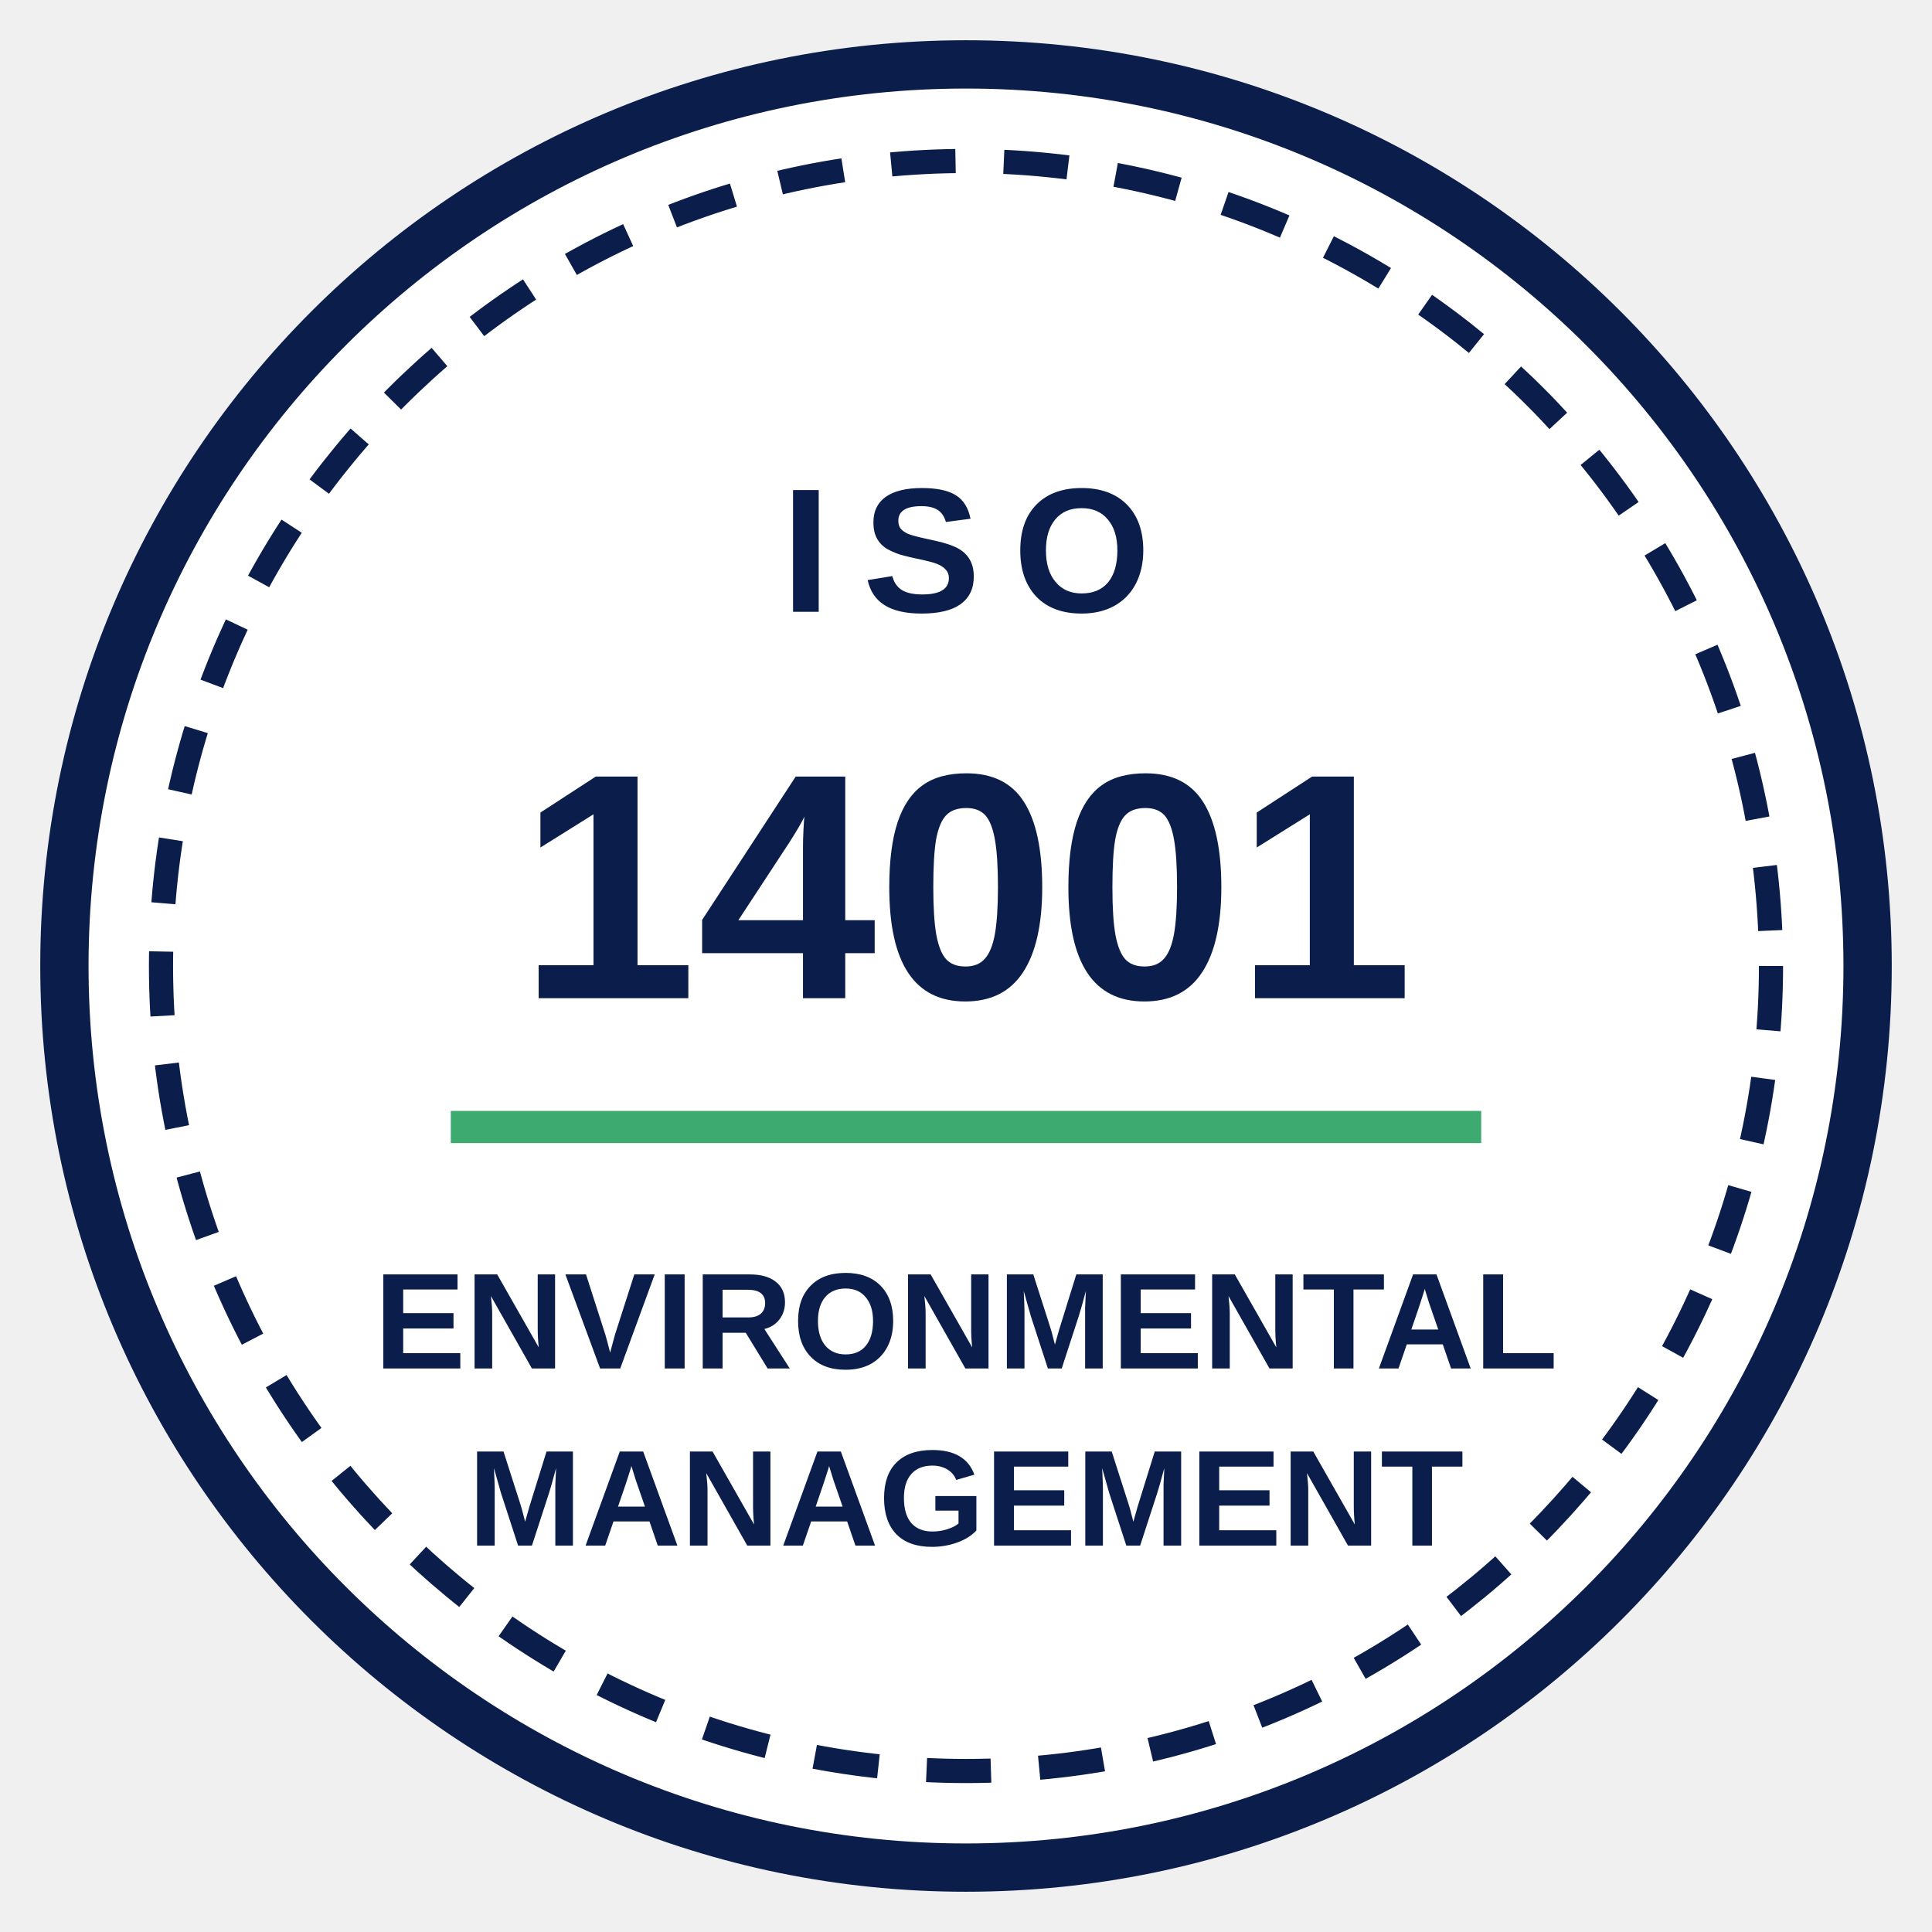
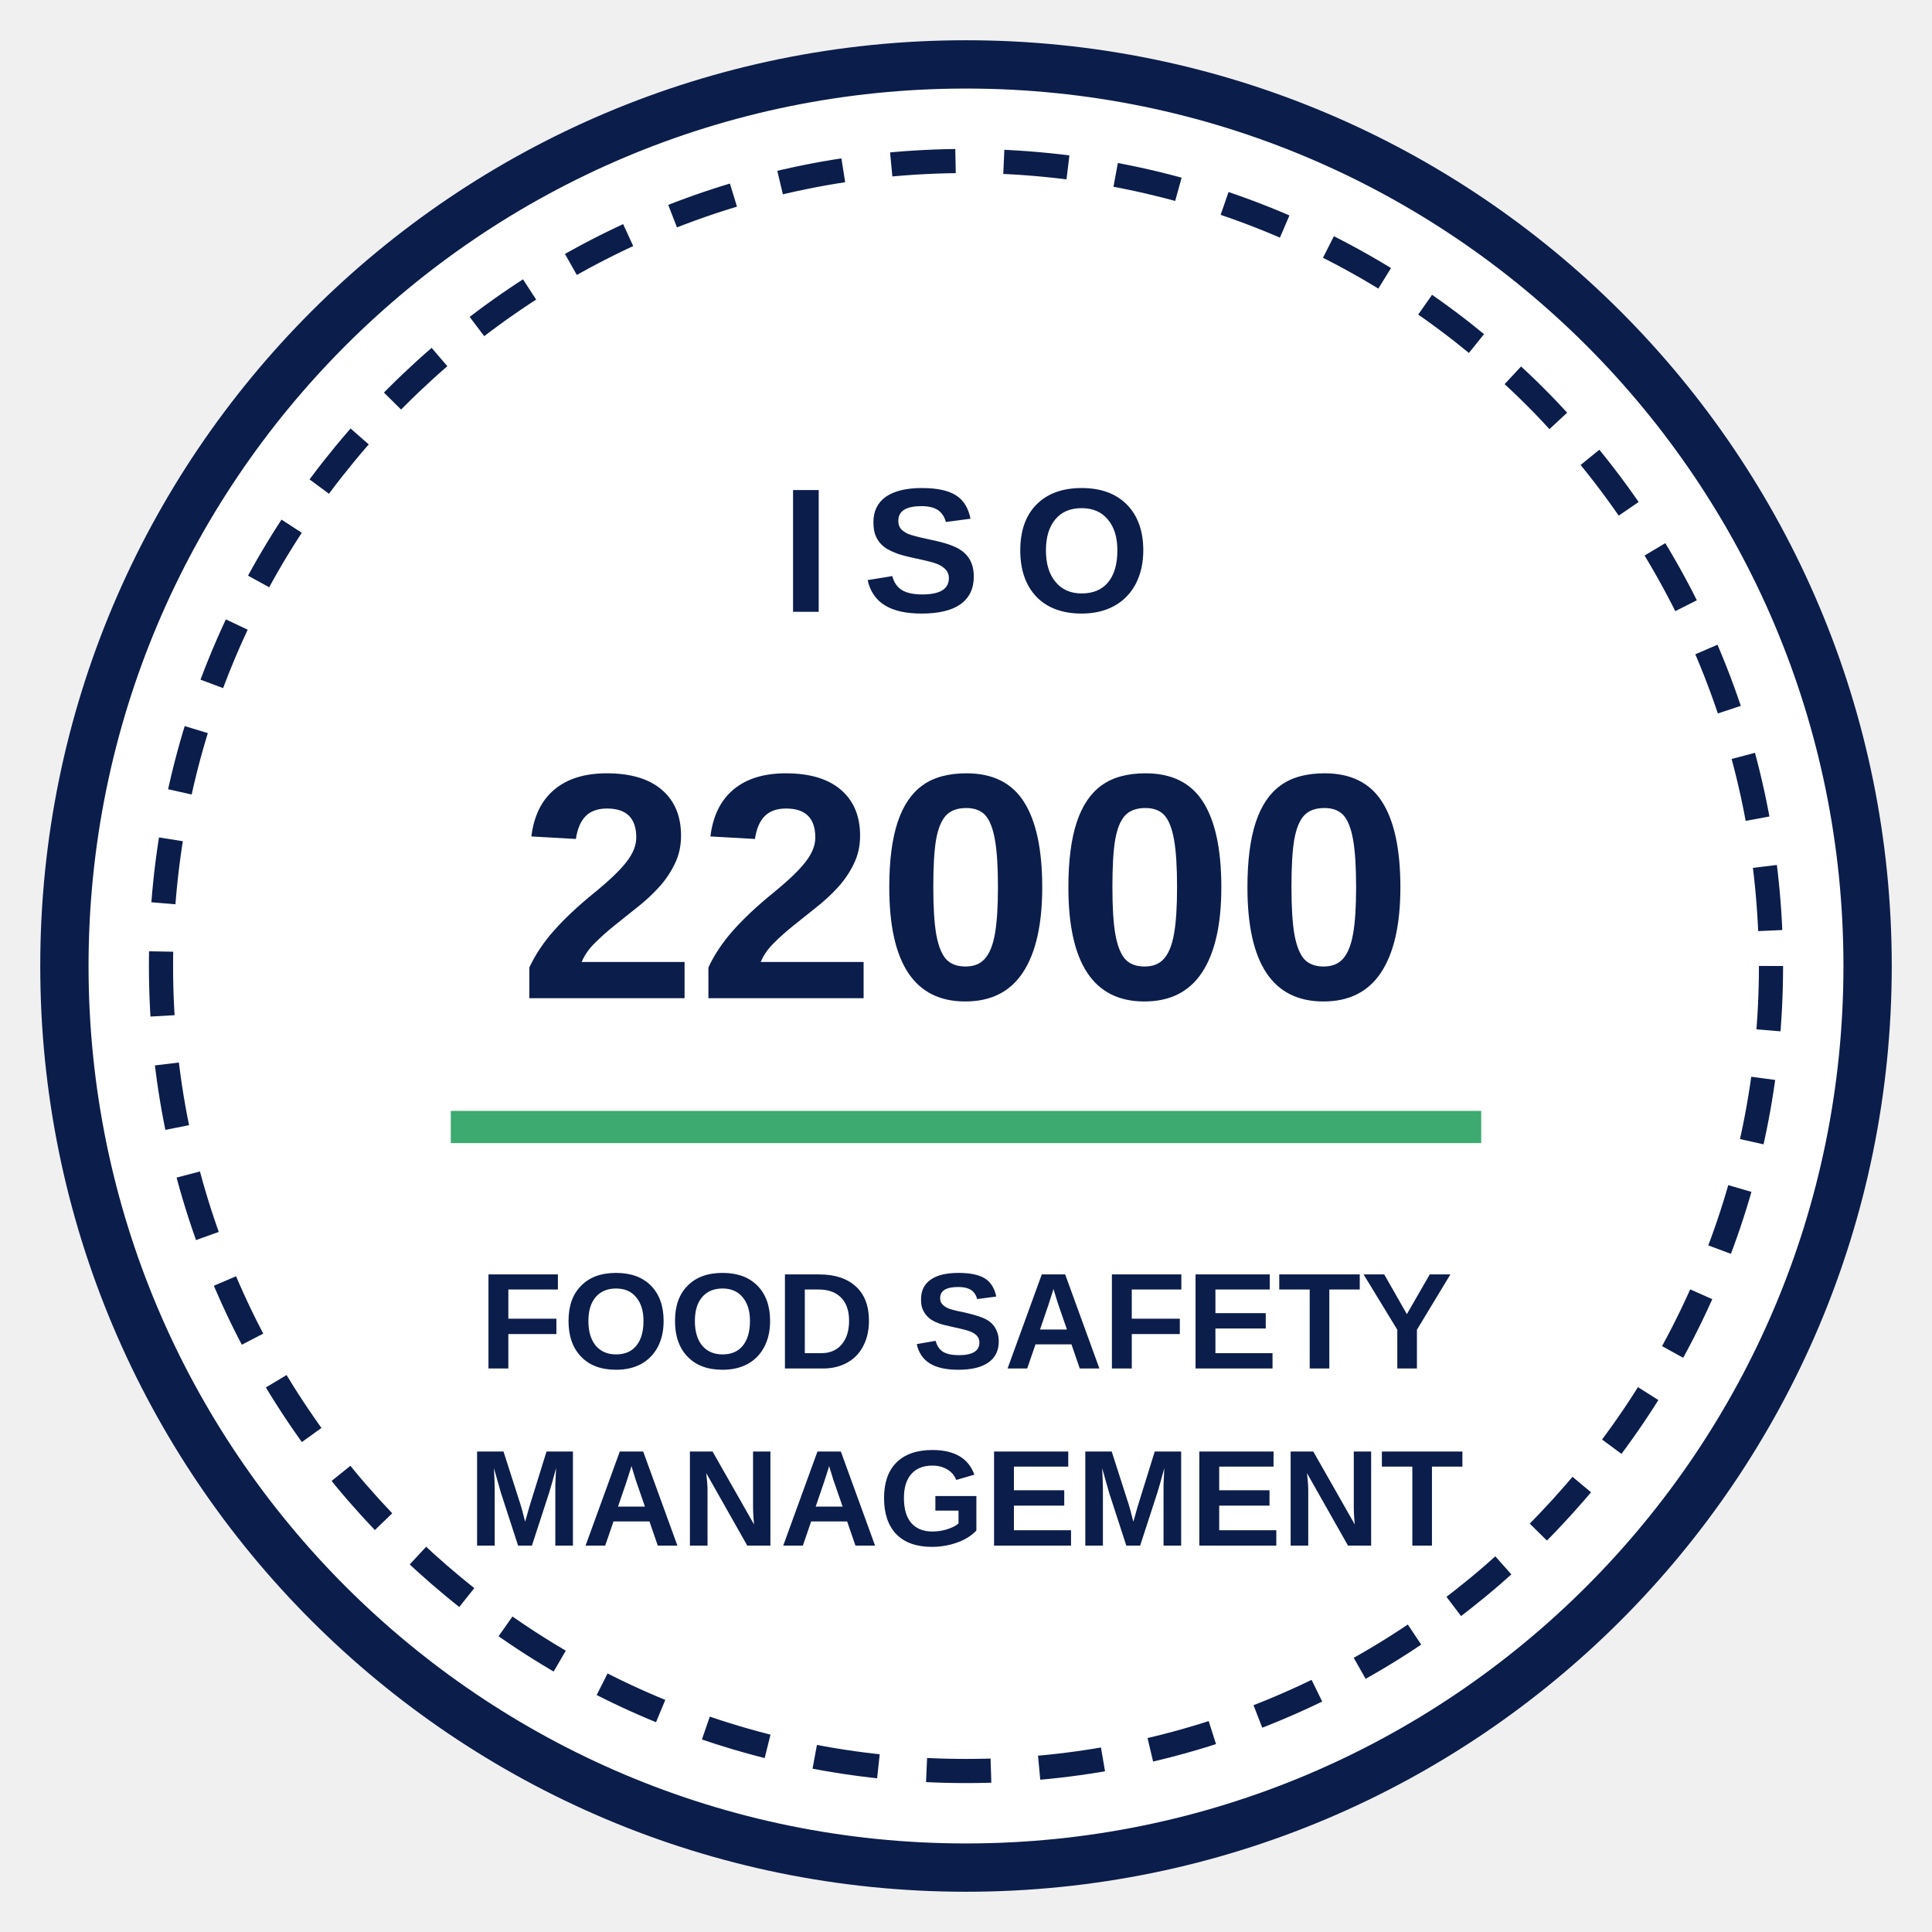
<svg xmlns="http://www.w3.org/2000/svg" viewBox="0 0 120 120" width="120" height="120">
  <circle cx="60" cy="60" r="56" fill="#fff" stroke="#0B1D4A" stroke-width="3" />
  <circle cx="60" cy="60" r="50" fill="none" stroke="#0B1D4A" stroke-width="1.5" stroke-dasharray="4 3" />
  <text x="60" y="38" text-anchor="middle" font-family="Arial,sans-serif" font-size="11" font-weight="800" fill="#0B1D4A" letter-spacing="2">ISO</text>
-   <text x="60" y="62" text-anchor="middle" font-family="Arial,sans-serif" font-size="20" font-weight="900" fill="#0B1D4A">14001</text>
+   <text x="60" y="62" text-anchor="middle" font-family="Arial,sans-serif" font-size="20" font-weight="900" fill="#0B1D4A">22000</text>
  <line x1="28" y1="70" x2="92" y2="70" stroke="#3DAA70" stroke-width="2" />
-   <text x="60" y="85" text-anchor="middle" font-family="Arial,sans-serif" font-size="8.5" font-weight="600" fill="#0B1D4A">ENVIRONMENTAL</text>
+   <text x="60" y="85" text-anchor="middle" font-family="Arial,sans-serif" font-size="8.5" font-weight="600" fill="#0B1D4A">FOOD SAFETY</text>
  <text x="60" y="96" text-anchor="middle" font-family="Arial,sans-serif" font-size="8.5" font-weight="600" fill="#0B1D4A">MANAGEMENT</text>
</svg>
